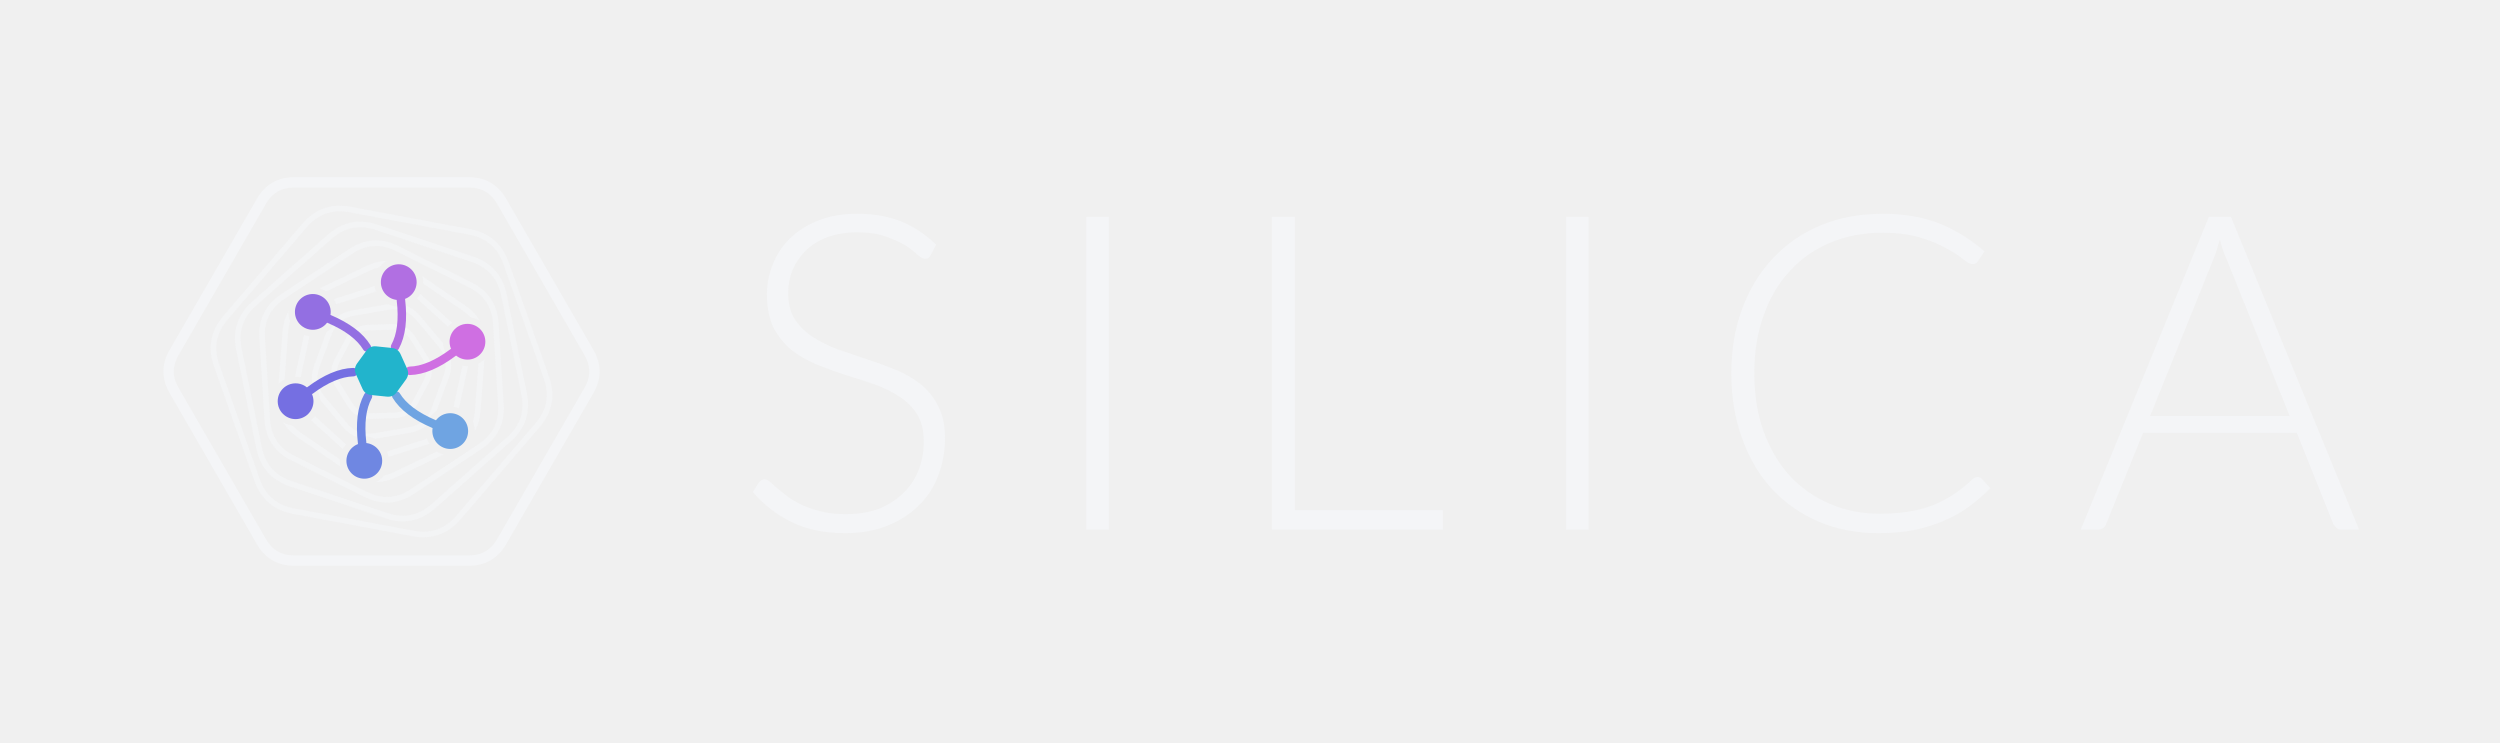
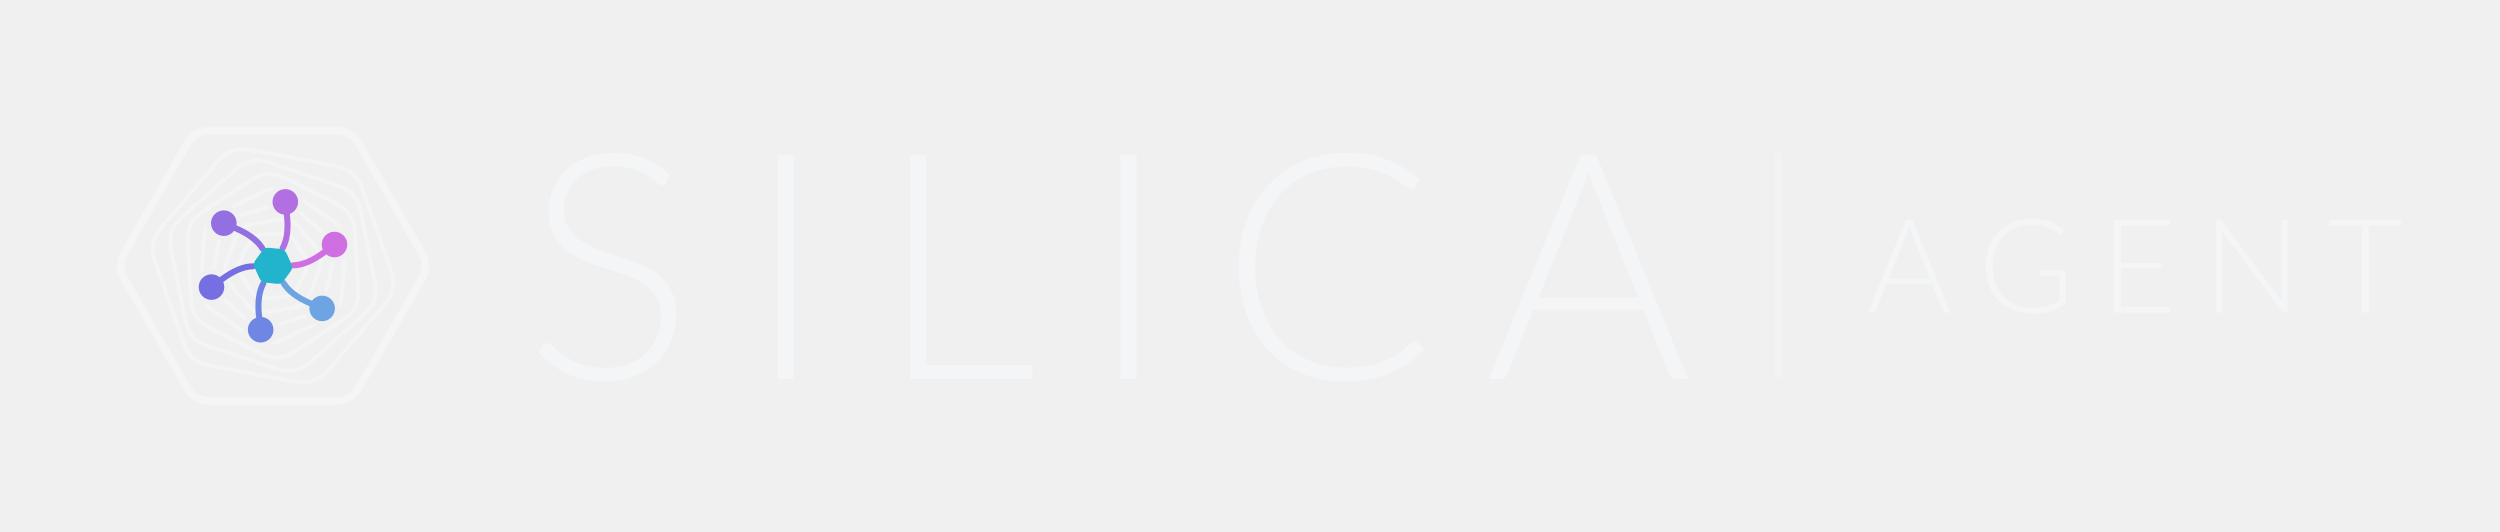
- <svg xmlns="http://www.w3.org/2000/svg" viewBox="0 0 498 148" width="498" height="148" role="img" aria-label="Silica">
+ <svg xmlns="http://www.w3.org/2000/svg" viewBox="0 0 696 148" width="696" height="148" role="img" aria-label="Silica Agent">
  <svg x="28" y="26" width="96" height="96" viewBox="0 0 512 512" color="#F4F5F7">
    <defs>
      <mask id="mark-h" maskUnits="userSpaceOnUse" x="0" y="0" width="512" height="512">
        <rect width="512" height="512" fill="#fff" />
        <circle cx="329.0" cy="319.3" r="26.0" fill="#000" />
        <circle cx="237.7" cy="350.9" r="26.0" fill="#000" />
        <circle cx="164.7" cy="287.6" r="26.0" fill="#000" />
        <circle cx="183.0" cy="192.7" r="26.0" fill="#000" />
        <circle cx="274.3" cy="161.1" r="26.0" fill="#000" />
        <circle cx="347.3" cy="224.4" r="26.0" fill="#000" />
        <circle cx="256.0" cy="256.0" r="35.0" fill="#000" />
      </mask>
    </defs>
    <path d="M476.4 235.9Q488.0 256.0 476.4 276.1L383.6 436.8Q372.0 456.9 348.8 456.9L163.2 456.9Q140.0 456.9 128.4 436.8L35.6 276.1Q24.0 256.0 35.6 235.9L128.4 75.2Q140.0 55.1 163.2 55.1L348.8 55.1Q372.0 55.1 383.6 75.2Z" fill="none" stroke="currentColor" stroke-width="11" stroke-linejoin="round" />
    <g mask="url(#mark-h)" fill="none" stroke="currentColor" stroke-width="6" stroke-linejoin="round" opacity=".72">
      <path d="M431.2 262.6Q441.1 290.5 421.8 313.0L337.9 411.0Q318.6 433.5 289.6 428.1L162.7 404.4Q133.6 399.0 123.7 371.1L80.8 249.4Q70.9 221.5 90.2 199.0L174.1 101.0Q193.4 78.5 222.4 83.9L349.3 107.6Q378.4 113.0 388.3 140.9Z" />
      <path d="M407.5 279.7Q413.4 308.6 391.3 328.1L311.2 399.0Q289.1 418.6 261.2 409.2L159.7 375.3Q131.8 366.0 125.9 337.1L104.5 232.3Q98.6 203.4 120.7 183.9L200.8 113.0Q222.9 93.4 250.8 102.8L352.3 136.7Q380.2 146.0 386.1 174.9Z" />
      <path d="M382.8 291.5Q384.6 319.8 360.9 335.6L288.7 383.6Q265.0 399.3 239.5 386.7L161.9 348.1Q136.4 335.5 134.6 307.1L129.2 220.5Q127.4 192.2 151.1 176.4L223.3 128.4Q247.0 112.7 272.5 125.3L350.1 163.9Q375.6 176.5 377.4 204.9Z" />
      <path d="M358.2 298.0Q356.2 324.4 332.3 335.9L270.7 365.5Q246.9 376.9 225.0 362.0L168.6 323.5Q146.7 308.6 148.7 282.1L153.8 214.0Q155.8 187.6 179.7 176.1L241.3 146.5Q265.1 135.1 287.0 150.0L343.4 188.5Q365.3 203.4 363.3 229.9Z" />
      <path d="M334.3 299.4Q329.3 322.5 306.8 329.7L257.5 345.5Q235.0 352.7 217.5 336.8L179.3 302.1Q161.8 286.2 166.8 263.1L177.7 212.6Q182.7 189.5 205.2 182.3L254.5 166.5Q277.0 159.3 294.5 175.2L332.7 209.9Q350.2 225.8 345.2 248.9Z" />
      <path d="M311.9 296.2Q305.1 314.8 285.5 318.2L249.2 324.5Q229.6 327.9 216.9 312.7L193.2 284.4Q180.5 269.1 187.3 250.4L200.1 215.8Q206.9 197.2 226.5 193.8L262.8 187.5Q282.4 184.1 295.1 199.3L318.8 227.6Q331.5 242.9 324.7 261.6Z" />
      <path d="M291.9 288.7Q284.7 302.1 269.5 302.6L245.6 303.4Q230.4 303.9 222.4 291.0L209.7 270.7Q201.7 257.8 208.9 244.4L220.1 223.3Q227.3 209.9 242.5 209.4L266.4 208.6Q281.6 208.1 289.6 221.0L302.3 241.3Q310.3 254.2 303.1 267.6Z" />
      <path d="M274.7 277.5Q269.0 285.2 259.5 284.2L246.7 282.9Q237.2 281.9 233.3 273.1L228.1 261.4Q224.2 252.7 229.8 244.9L237.3 234.5Q243.0 226.8 252.5 227.8L265.3 229.1Q274.8 230.1 278.7 238.9L283.9 250.6Q287.8 259.3 282.2 267.1Z" />
    </g>
    <g fill="none" stroke="currentColor" stroke-width="9" stroke-linecap="round">
      <path class="n0" stroke="#6FA4E2" d="M271.6 281.6 Q282.4 299.3 311.6 311.8" />
      <path class="n1" stroke="#6F87E2" d="M241.6 282.3 Q231.7 300.5 235.4 332.0" />
      <path class="n2" stroke="#756FE2" d="M226.0 256.7 Q205.3 257.2 179.9 276.2" />
      <path class="n3" stroke="#936FE2" d="M240.4 230.4 Q229.6 212.7 200.4 200.2" />
      <path class="n4" stroke="#B16FE2" d="M270.4 229.7 Q280.3 211.5 276.6 180.0" />
      <path class="n5" stroke="#CF6FE2" d="M286.0 255.3 Q306.7 254.8 332.1 235.8" />
    </g>
    <g fill="currentColor">
      <circle cx="329.0" cy="319.3" r="19.0" class="n0" fill="#6FA4E2" />
      <circle cx="237.7" cy="350.9" r="19.0" class="n1" fill="#6F87E2" />
      <circle cx="164.7" cy="287.6" r="19.0" class="n2" fill="#756FE2" />
      <circle cx="183.0" cy="192.7" r="19.0" class="n3" fill="#936FE2" />
      <circle cx="274.3" cy="161.1" r="19.0" class="n4" fill="#B16FE2" />
      <circle cx="347.3" cy="224.4" r="19.0" class="n5" fill="#CF6FE2" />
    </g>
    <path d="M272.1 278.1Q268.2 283.4 261.6 282.7L244.9 281.0Q238.4 280.3 235.7 274.2L228.8 258.9Q226.2 252.9 230.0 247.5L239.9 233.9Q243.8 228.6 250.4 229.3L267.1 231.0Q273.6 231.7 276.3 237.8L283.2 253.1Q285.8 259.1 282.0 264.5Z" class="sig" fill="#22B4CC" />
  </svg>
  <g transform="translate(146.0 105.5) scale(0.88)" fill="#F4F5F7">
    <path d="M44.8 -62.2Q44.4 -61.3 43.5 -61.3Q42.9 -61.3 41.8 -62.2Q40.8 -63.2 39.1 -64.3Q37.3 -65.4 34.7 -66.3Q32.1 -67.3 28.2 -67.3Q24.4 -67.3 21.4 -66.2Q18.5 -65.1 16.5 -63.2Q14.6 -61.3 13.5 -58.8Q12.5 -56.3 12.5 -53.6Q12.5 -50 14 -47.6Q15.6 -45.2 18.1 -43.6Q20.6 -42 23.7 -40.8Q26.9 -39.7 30.2 -38.6Q33.6 -37.5 36.8 -36.2Q40 -34.9 42.5 -32.9Q45 -30.9 46.5 -27.9Q48 -25 48 -20.7Q48 -16.2 46.5 -12.3Q45 -8.3 42.1 -5.5Q39.2 -2.6 35 -0.9Q30.8 0.8 25.4 0.8Q18.4 0.8 13.3 -1.7Q8.2 -4.2 4.5 -8.5L5.9 -10.7Q6.5 -11.4 7.2 -11.4Q7.7 -11.4 8.4 -10.8Q9.1 -10.2 10.1 -9.3Q11.1 -8.5 12.5 -7.4Q13.9 -6.4 15.8 -5.5Q17.6 -4.7 20 -4.1Q22.4 -3.5 25.5 -3.5Q29.7 -3.5 33 -4.7Q36.2 -6 38.5 -8.2Q40.8 -10.4 42 -13.4Q43.2 -16.4 43.2 -19.9Q43.2 -23.7 41.7 -26.1Q40.2 -28.5 37.7 -30.1Q35.1 -31.8 32 -32.9Q28.8 -34 25.5 -35Q22.1 -36.1 18.9 -37.4Q15.8 -38.7 13.2 -40.7Q10.8 -42.7 9.2 -45.7Q7.7 -48.8 7.7 -53.3Q7.7 -56.9 9.1 -60.2Q10.4 -63.5 13 -66Q15.6 -68.5 19.4 -70Q23.2 -71.5 28.2 -71.5Q33.6 -71.5 38 -69.8Q42.4 -68 46 -64.5Z M85.1 0H80V-70.8H85.1Z M160.7 -4.4V0H122V-70.8H127.2V-4.4Z M193.7 0H188.6V-70.8H193.7Z M281.7 -11.9Q282.2 -11.9 282.6 -11.6L284.6 -9.4Q282.4 -7.1 279.8 -5.2Q277.2 -3.3 274.1 -2Q271.1 -0.7 267.4 0.1Q263.7 0.8 259.3 0.8Q251.9 0.8 245.8 -1.8Q239.7 -4.4 235.3 -9.1Q230.9 -13.8 228.5 -20.5Q226 -27.2 226 -35.4Q226 -43.5 228.5 -50.1Q231 -56.8 235.5 -61.5Q240 -66.3 246.3 -68.9Q252.6 -71.5 260.2 -71.5Q267.5 -71.5 273.1 -69.3Q278.7 -67 283.3 -63L281.8 -60.7Q281.4 -60.1 280.5 -60.1Q279.9 -60.1 278.5 -61.2Q277.2 -62.3 274.8 -63.6Q272.4 -65 268.8 -66.1Q265.2 -67.2 260.2 -67.2Q253.8 -67.2 248.5 -65Q243.2 -62.8 239.4 -58.7Q235.5 -54.6 233.4 -48.7Q231.2 -42.8 231.2 -35.4Q231.2 -27.9 233.4 -22Q235.6 -16.1 239.4 -12Q243.2 -8 248.4 -5.8Q253.5 -3.6 259.6 -3.6Q263.4 -3.6 266.3 -4.1Q269.3 -4.6 271.8 -5.6Q274.3 -6.6 276.5 -8.1Q278.6 -9.5 280.7 -11.5Q280.9 -11.7 281.2 -11.8Q281.4 -11.9 281.7 -11.9Z M352.4 -25.7 338 -61.5Q337.2 -63.2 336.6 -65.7Q336.2 -64.5 335.9 -63.4Q335.6 -62.3 335.2 -61.4L320.8 -25.7ZM368.1 0H364.1Q363.4 0 363 -0.4Q362.5 -0.8 362.2 -1.4L354 -21.9H319.2L310.9 -1.4Q310.7 -0.8 310.2 -0.4Q309.7 0 309 0H305.1L334.1 -70.8H339.1Z" />
  </g>
+   <rect x="494.0" y="42.5" width="2.06" height="62.9" fill="#F4F5F7" opacity="0.38" />
+   <g transform="translate(519.6 87.0) scale(0.364)" fill="#F4F5F7">
+     <path d="M48.6 -25.7 34.2 -61.5Q33.5 -63.2 32.8 -65.7Q32.5 -64.5 32.1 -63.4Q31.8 -62.3 31.4 -61.4L16.9 -25.7ZM64.2 0H60.3Q59.6 0 59.2 -0.4Q58.7 -0.8 58.5 -1.4L50.2 -21.9H15.4L7.1 -1.4Q6.9 -0.8 6.4 -0.4Q5.9 0 5.2 0H1.3L30.2 -70.8H35.3Z M152.5 -32.1V-7Q147.2 -3.2 141.2 -1.2Q135.2 0.8 127.7 0.8Q119.3 0.8 112.6 -1.8Q105.9 -4.4 101.2 -9.1Q96.5 -13.8 93.9 -20.5Q91.4 -27.2 91.4 -35.4Q91.4 -43.6 93.9 -50.3Q96.3 -57 101 -61.7Q105.6 -66.4 112.1 -69Q118.7 -71.5 126.9 -71.5Q130.9 -71.5 134.4 -71Q137.8 -70.5 140.8 -69.4Q143.7 -68.3 146.2 -66.7Q148.8 -65.2 151.2 -63.1L149.8 -60.9Q149.1 -59.7 147.7 -60.4Q146.9 -60.7 145.5 -61.8Q144.1 -62.9 141.6 -64Q139.2 -65.2 135.6 -66.2Q131.9 -67.2 126.8 -67.2Q119.8 -67.2 114.3 -65Q108.7 -62.8 104.8 -58.7Q100.8 -54.6 98.7 -48.7Q96.6 -42.8 96.6 -35.4Q96.6 -28 98.7 -22Q100.8 -16.1 104.9 -11.9Q108.9 -7.8 114.7 -5.5Q120.4 -3.4 127.6 -3.4Q130.8 -3.4 133.4 -3.8Q136.1 -4.2 138.5 -4.9Q140.9 -5.6 143.2 -6.7Q145.5 -7.8 147.8 -9.1V-28.2H134.3Q133.8 -28.2 133.4 -28.5Q133 -28.9 133 -29.3V-32.1Z M232 -4.2 231.9 0H189.5V-70.8H231.9V-66.5H194.7V-37.9H225.7V-33.8H194.7V-4.2Z M322.1 -70.8V0H319.7Q319.1 0 318.6 -0.2Q318.2 -0.5 317.8 -1L271.9 -62.4Q272 -60.9 272 -59.6V0H267.5V-70.8H270.1Q270.8 -70.8 271.1 -70.6Q271.5 -70.4 271.9 -69.8L317.8 -8.6Q317.7 -10.1 317.7 -11.4V-70.8Z M409 -66.4H384.2V0H379V-66.4H354V-70.8H409Z" />
+   </g>
</svg>
